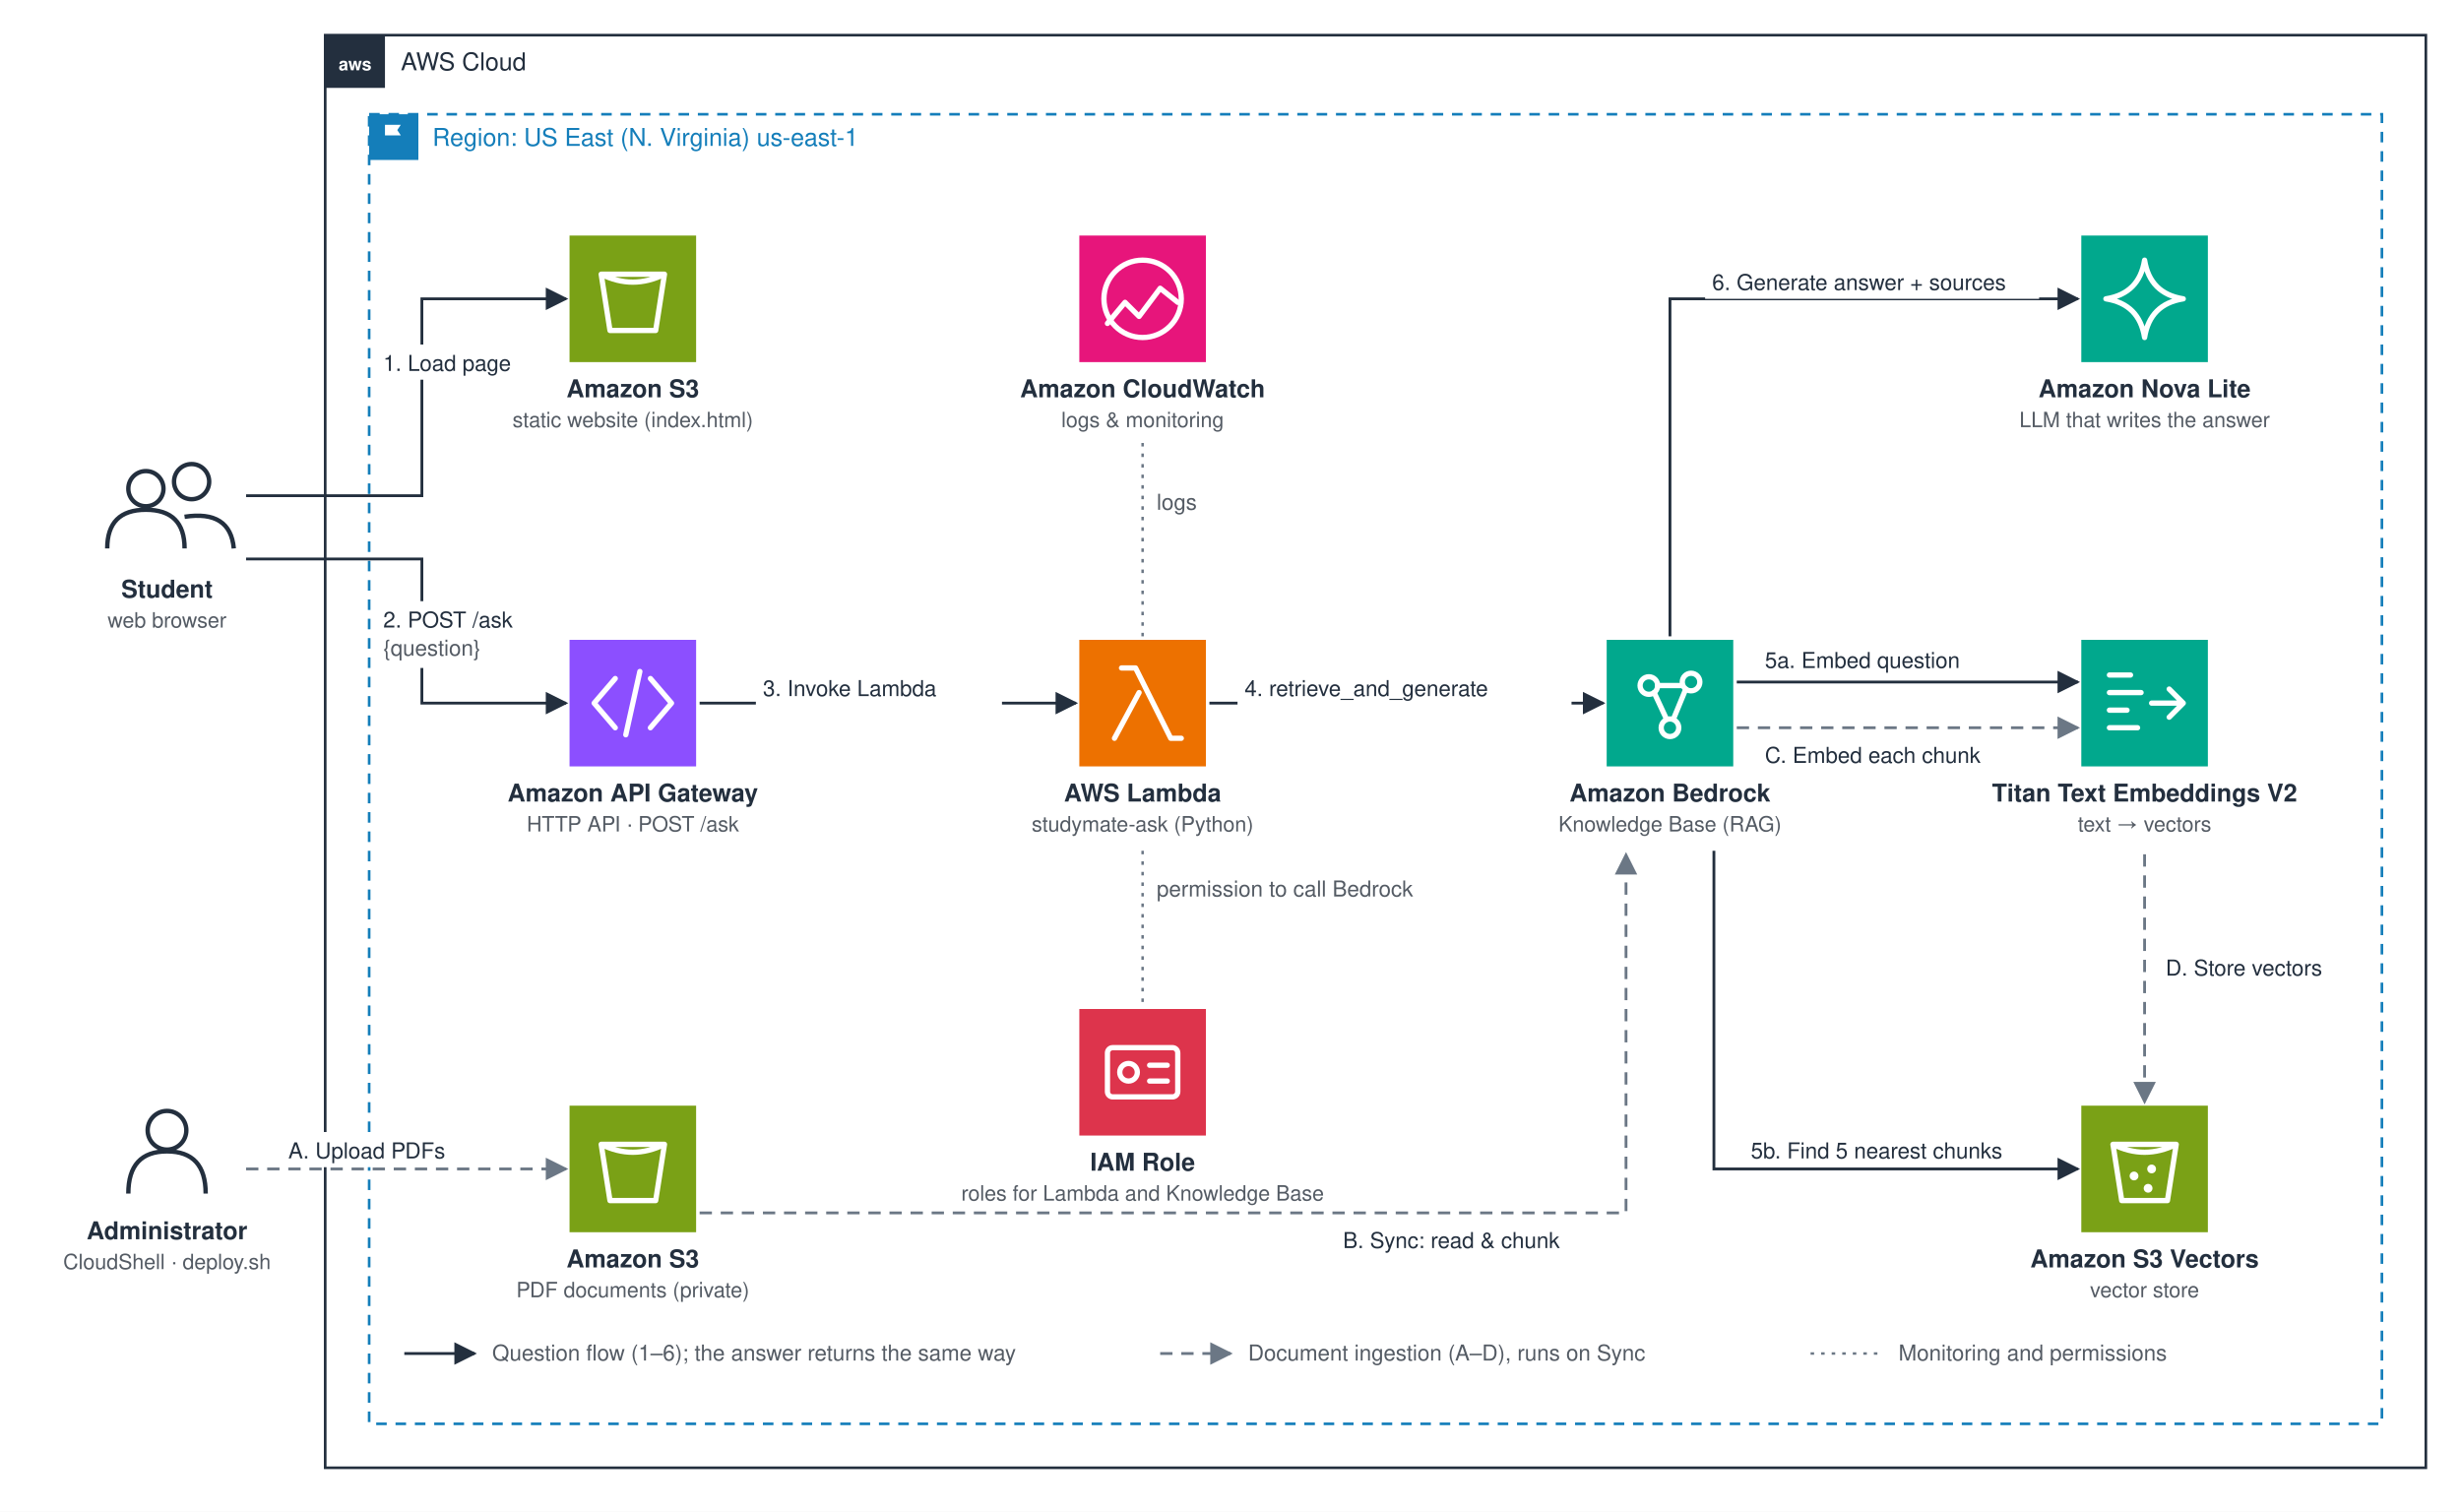
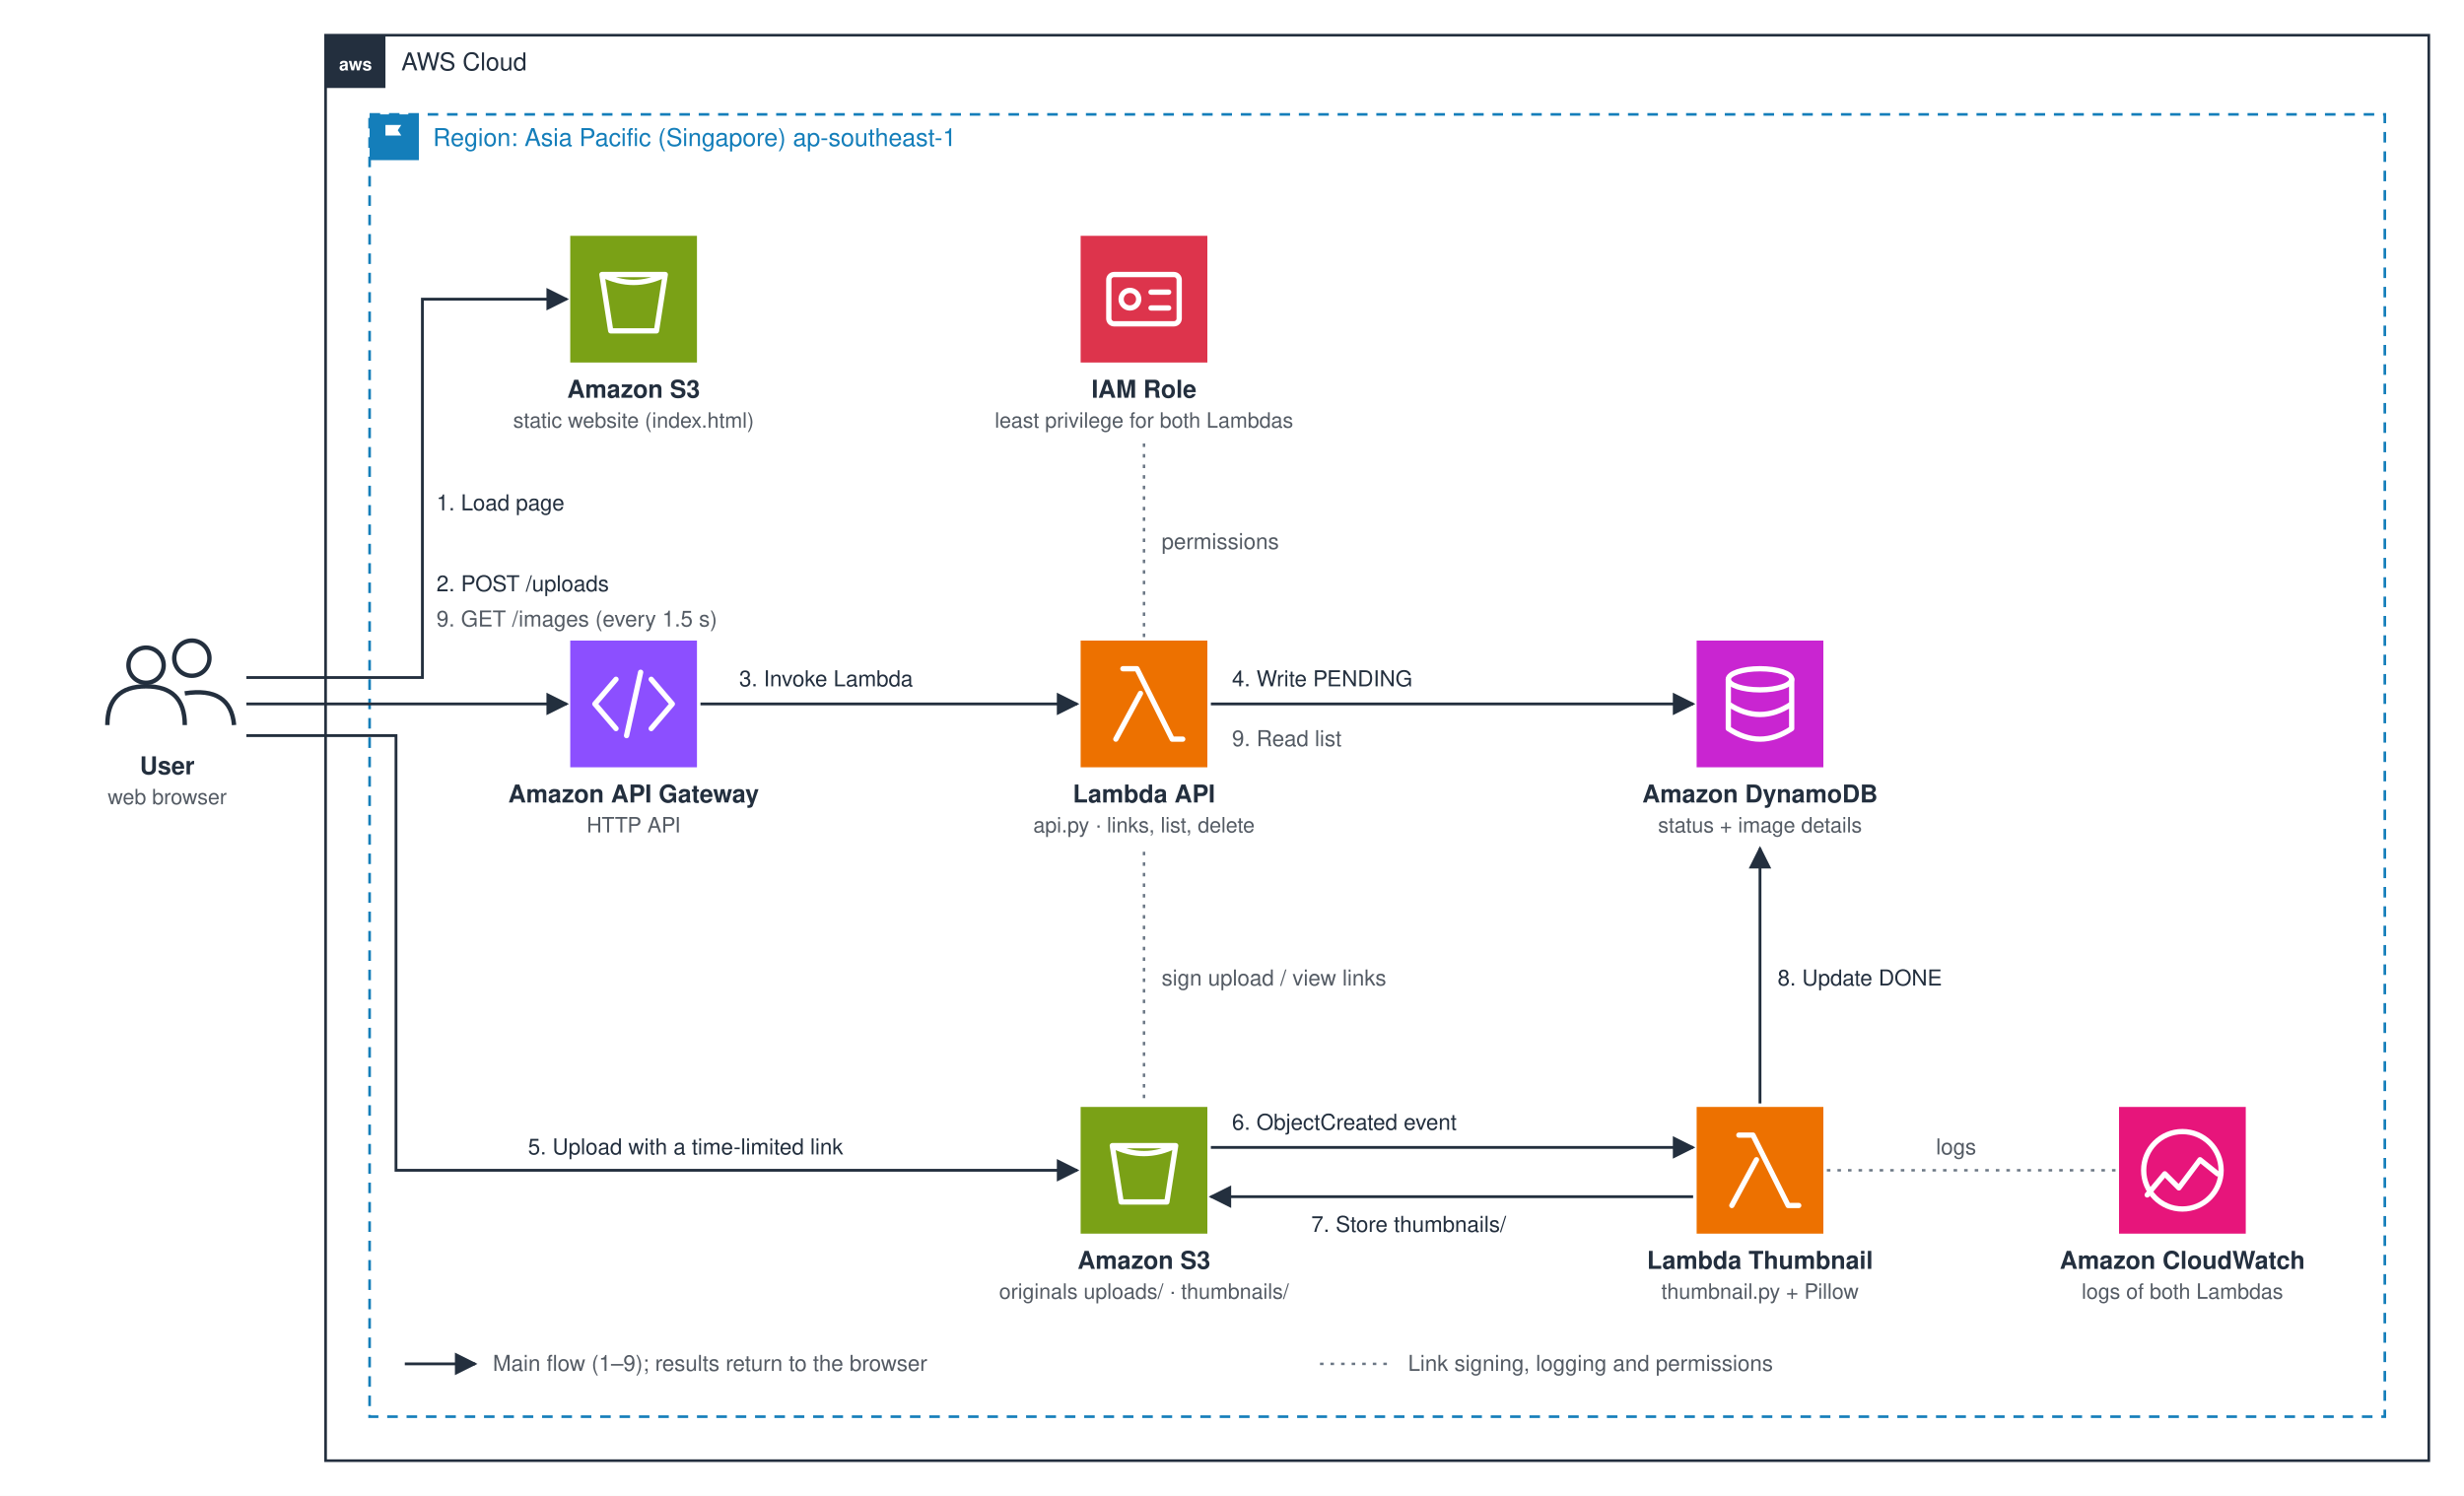
- <svg xmlns="http://www.w3.org/2000/svg" viewBox="0 0 1400 860" font-family="Helvetica, Arial, sans-serif">
+ <svg xmlns="http://www.w3.org/2000/svg" viewBox="0 0 1400 850" font-family="Helvetica, Arial, sans-serif" role="img" aria-label="SnapThumb architecture">
  <defs>
    <marker id="a" viewBox="0 0 10 10" refX="9" refY="5" markerWidth="8" markerHeight="8" orient="auto-start-reverse">
      <path d="M0,0 L10,5 L0,10 z" fill="#232F3E" />
    </marker>
-     <marker id="g" viewBox="0 0 10 10" refX="9" refY="5" markerWidth="8" markerHeight="8" orient="auto-start-reverse">
-       <path d="M0,0 L10,5 L0,10 z" fill="#6b7785" />
-     </marker>
-     <style>
-       .n{font-size:14px;font-weight:700;fill:#232F3E}
-       .s{font-size:12px;fill:#545b64}
-       .l{font-size:12.5px;fill:#232F3E}
-       .lg{font-size:12.5px;fill:#545b64}
-       .q{stroke:#232F3E;stroke-width:1.6;fill:none;marker-end:url(#a)}
-       .i{stroke:#6b7785;stroke-width:1.6;fill:none;stroke-dasharray:7 5;marker-end:url(#g)}
-       .d{stroke:#6b7785;stroke-width:1.4;fill:none;stroke-dasharray:2 4}
-       .lb{fill:#ffffff}
-       .glyph{fill:none;stroke:#fff;stroke-width:3;stroke-linecap:round;stroke-linejoin:round}
-     </style>
+     <style>.n{font-size:14px;font-weight:700;fill:#232F3E} .s{font-size:12px;fill:#545b64} .l{font-size:12.5px;fill:#232F3E} .lg{font-size:12.5px;fill:#545b64}
+ .q{stroke:#232F3E;stroke-width:1.6;fill:none;marker-end:url(#a)} .d{stroke:#6b7785;stroke-width:1.4;fill:none;stroke-dasharray:2 4} .lb{fill:#ffffff}
+ .glyph{fill:none;stroke:#fff;stroke-width:3;stroke-linecap:round;stroke-linejoin:round}</style>
  </defs>
-   <rect width="1400" height="860" fill="#ffffff" />
-   <rect x="185" y="20" width="1195" height="815" fill="none" stroke="#232F3E" stroke-width="1.5" />
+   <rect width="1400" height="850" fill="#ffffff" />
+   <rect x="185" y="20" width="1195" height="810" fill="none" stroke="#232F3E" stroke-width="1.5" />
  <rect x="185" y="20" width="34" height="30" fill="#232F3E" />
  <text x="202" y="40" text-anchor="middle" font-size="10" font-weight="700" fill="#fff">aws</text>
  <text x="228" y="40" font-size="14" fill="#232F3E">AWS Cloud</text>
-   <rect x="210" y="65" width="1145" height="745" fill="none" stroke="#147EBA" stroke-width="1.5" stroke-dasharray="6 5" />
+   <rect x="210" y="65" width="1145" height="740" fill="none" stroke="#147EBA" stroke-width="1.5" stroke-dasharray="6 5" />
  <rect x="210" y="65" width="28" height="26" fill="#147EBA" />
  <path d="M219,85 V71 h9 l-2,3 2,3 h-9" fill="#fff" />
-   <text x="246" y="83" font-size="14" fill="#147EBA">Region: US East (N. Virginia) us-east-1</text>
-   <g transform="translate(95,300)">
+   <text x="246" y="83" font-size="14" fill="#147EBA">Region: Asia Pacific (Singapore) ap-southeast-1</text>
+   <g transform="translate(95,400)">
    <circle cx="-12" cy="-22" r="10" fill="none" stroke="#232F3E" stroke-width="2.5" />
    <path d="M-34,12 q0,-22 22,-22 q22,0 22,22" fill="none" stroke="#232F3E" stroke-width="2.5" />
    <circle cx="14" cy="-26" r="10" fill="none" stroke="#232F3E" stroke-width="2.5" />
    <path d="M10,-6 q26,-4 28,18" fill="none" stroke="#232F3E" stroke-width="2.5" />
-     <text y="40" text-anchor="middle" class="n">Student</text>
+     <text y="40" text-anchor="middle" class="n">User</text>
    <text y="57" text-anchor="middle" class="s">web browser</text>
-   </g>
-   <g transform="translate(95,665)">
-     <circle cx="0" cy="-22" r="11" fill="none" stroke="#232F3E" stroke-width="2.5" />
-     <path d="M-22,14 q0,-24 22,-24 q22,0 22,24" fill="none" stroke="#232F3E" stroke-width="2.5" />
-     <text y="40" text-anchor="middle" class="n">Administrator</text>
-     <text y="57" text-anchor="middle" class="s">CloudShell · deploy.sh</text>
  </g>
  <g transform="translate(360,170)">
    <rect x="-36" y="-36" width="72" height="72" fill="#7AA116" />
    <path class="glyph" d="M-18,-14 h36 l-5,32 h-26 z M-18,-14 q18,9 36,0" />
    <text y="56" text-anchor="middle" class="n">Amazon S3</text>
    <text y="73" text-anchor="middle" class="s">static website (index.html)</text>
  </g>
-   <g transform="translate(360,400)">
-     <rect x="-36" y="-36" width="72" height="72" fill="#8C4FFF" />
-     <path class="glyph" d="M-10,-14 l-12,14 12,14 M10,-14 l12,14 -12,14 M4,-18 l-8,36" />
-     <text y="56" text-anchor="middle" class="n">Amazon API Gateway</text>
-     <text y="73" text-anchor="middle" class="s">HTTP API · POST /ask</text>
-   </g>
-   <g transform="translate(650,400)">
-     <rect x="-36" y="-36" width="72" height="72" fill="#ED7100" />
-     <path class="glyph" d="M-16,20 l14,-26 M-12,-20 h8 l20,40 h6" />
-     <text y="56" text-anchor="middle" class="n">AWS Lambda</text>
-     <text y="73" text-anchor="middle" class="s">studymate-ask (Python)</text>
-   </g>
  <g transform="translate(650,170)">
-     <rect x="-36" y="-36" width="72" height="72" fill="#E7157B" />
-     <path class="glyph" d="M-20,14 l10,-12 8,8 12,-16 10,8" />
-     <circle class="glyph" cx="0" cy="0" r="22" />
-     <text y="56" text-anchor="middle" class="n">Amazon CloudWatch</text>
-     <text y="73" text-anchor="middle" class="s">logs &amp; monitoring</text>
-   </g>
-   <g transform="translate(650,610)">
    <rect x="-36" y="-36" width="72" height="72" fill="#DD344C" />
    <rect class="glyph" x="-20" y="-14" width="40" height="28" rx="3" />
    <circle class="glyph" cx="-8" cy="0" r="5" />
    <path class="glyph" d="M4,-4 h10 M4,5 h10" />
    <text y="56" text-anchor="middle" class="n">IAM Role</text>
-     <text y="73" text-anchor="middle" class="s">roles for Lambda and Knowledge Base</text>
+     <text y="73" text-anchor="middle" class="s">least privilege for both Lambdas</text>
  </g>
-   <g transform="translate(950,400)">
-     <rect x="-36" y="-36" width="72" height="72" fill="#01A88D" />
-     <circle class="glyph" cx="-12" cy="-10" r="5" />
-     <circle class="glyph" cx="12" cy="-12" r="5" />
-     <circle class="glyph" cx="0" cy="14" r="5" />
-     <path class="glyph" d="M-7,-10 h14 M-9,-6 l7,15 M9,-8 l-7,17" />
-     <text y="56" text-anchor="middle" class="n">Amazon Bedrock</text>
-     <text y="73" text-anchor="middle" class="s">Knowledge Base (RAG)</text>
+   <g transform="translate(360,400)">
+     <rect x="-36" y="-36" width="72" height="72" fill="#8C4FFF" />
+     <path class="glyph" d="M-10,-14 l-12,14 12,14 M10,-14 l12,14 -12,14 M4,-18 l-8,36" />
+     <text y="56" text-anchor="middle" class="n">Amazon API Gateway</text>
+     <text y="73" text-anchor="middle" class="s">HTTP API</text>
  </g>
-   <g transform="translate(1220,170)">
-     <rect x="-36" y="-36" width="72" height="72" fill="#01A88D" />
-     <path class="glyph" d="M0,-22 q3,19 22,22 q-19,3 -22,22 q-3,-19 -22,-22 q19,-3 22,-22 z" />
-     <text y="56" text-anchor="middle" class="n">Amazon Nova Lite</text>
-     <text y="73" text-anchor="middle" class="s">LLM that writes the answer</text>
+   <g transform="translate(650,400)">
+     <rect x="-36" y="-36" width="72" height="72" fill="#ED7100" />
+     <path class="glyph" d="M-16,20 l14,-26 M-12,-20 h8 l20,40 h6" />
+     <text y="56" text-anchor="middle" class="n">Lambda API</text>
+     <text y="73" text-anchor="middle" class="s">api.py · links, list, delete</text>
  </g>
-   <g transform="translate(1220,665)">
-     <rect x="-36" y="-36" width="72" height="72" fill="#7AA116" />
-     <path class="glyph" d="M-18,-14 h36 l-5,32 h-26 z M-18,-14 q18,9 36,0" />
-     <circle cx="-6" cy="4" r="2.5" fill="#fff" />
-     <circle cx="4" cy="0" r="2.5" fill="#fff" />
-     <circle cx="2" cy="11" r="2.5" fill="#fff" />
-     <text y="56" text-anchor="middle" class="n">Amazon S3 Vectors</text>
-     <text y="73" text-anchor="middle" class="s">vector store</text>
+   <g transform="translate(1000,400)">
+     <rect x="-36" y="-36" width="72" height="72" fill="#C925D1" />
+     <ellipse class="glyph" cx="0" cy="-14" rx="18" ry="6" />
+     <path class="glyph" d="M-18,-14 v28 q18,12 36,0 v-28 M-18,0 q18,12 36,0" />
+     <text y="56" text-anchor="middle" class="n">Amazon DynamoDB</text>
+     <text y="73" text-anchor="middle" class="s">status + image details</text>
  </g>
-   <g transform="translate(360,665)">
+   <g transform="translate(650,665)">
    <rect x="-36" y="-36" width="72" height="72" fill="#7AA116" />
    <path class="glyph" d="M-18,-14 h36 l-5,32 h-26 z M-18,-14 q18,9 36,0" />
    <text y="56" text-anchor="middle" class="n">Amazon S3</text>
-     <text y="73" text-anchor="middle" class="s">PDF documents (private)</text>
+     <text y="73" text-anchor="middle" class="s">originals uploads/ · thumbnails/</text>
  </g>
-   <g transform="translate(1220,400)">
-     <rect x="-36" y="-36" width="72" height="72" fill="#01A88D" />
-     <path class="glyph" d="M-20,-16 h12 M-20,-6 h18 M-20,4 h10 M-20,14 h16 M4,0 h16 M14,-8 l8,8 -8,8" />
-     <text y="56" text-anchor="middle" class="n">Titan Text Embeddings V2</text>
-     <text y="73" text-anchor="middle" class="s">text → vectors</text>
+   <g transform="translate(1000,665)">
+     <rect x="-36" y="-36" width="72" height="72" fill="#ED7100" />
+     <path class="glyph" d="M-16,20 l14,-26 M-12,-20 h8 l20,40 h6" />
+     <text y="56" text-anchor="middle" class="n">Lambda Thumbnail</text>
+     <text y="73" text-anchor="middle" class="s">thumbnail.py + Pillow</text>
  </g>
-   <polyline class="q" points="140,282 240,282 240,170 322,170" />
-   <rect class="lb" x="214" y="196" width="104" height="20" />
-   <text x="218" y="211" class="l">1. Load page</text>
-   <polyline class="q" points="140,318 240,318 240,400 322,400" />
-   <rect class="lb" x="214" y="342" width="98" height="38" />
-   <text x="218" y="357" class="l">2. POST /ask</text>
-   <text x="218" y="373" class="lg">{question}</text>
+   <g transform="translate(1240,665)">
+     <rect x="-36" y="-36" width="72" height="72" fill="#E7157B" />
+     <path class="glyph" d="M-20,14 l10,-12 8,8 12,-16 10,8" />
+     <circle class="glyph" cx="0" cy="0" r="22" />
+     <text y="56" text-anchor="middle" class="n">Amazon CloudWatch</text>
+     <text y="73" text-anchor="middle" class="s">logs of both Lambdas</text>
+   </g>
+   <polyline class="q" points="140,385 240,385 240,170 322,170" />
+   <rect class="lb" x="244" y="276" width="90" height="19" />
+   <text x="248" y="290" class="l">1. Load page</text>
+   <line class="q" x1="140" y1="400" x2="322" y2="400" />
+   <polyline class="q" points="140,418 225,418 225,665 612,665" />
+   <rect class="lb" x="296" y="642" width="242" height="19" />
+   <text x="300" y="656" class="l">5. Upload with a time-limited link</text>
  <line class="q" x1="398" y1="400" x2="612" y2="400" />
-   <rect class="lb" x="430" y="381" width="140" height="20" />
-   <text x="434" y="396" class="l">3. Invoke Lambda</text>
-   <line class="q" x1="688" y1="400" x2="912" y2="400" />
-   <rect class="lb" x="704" y="381" width="190" height="20" />
-   <text x="708" y="396" class="l">4. retrieve_and_generate</text>
-   <line class="q" x1="988" y1="388" x2="1182" y2="388" />
-   <rect class="lb" x="1000" y="366" width="150" height="18" />
-   <text x="1004" y="380" class="l">5a. Embed question</text>
-   <line class="i" x1="988" y1="414" x2="1182" y2="414" />
-   <rect class="lb" x="1000" y="420" width="160" height="18" />
-   <text x="1004" y="434" class="l">C. Embed each chunk</text>
-   <polyline class="q" points="950,362 950,170 1182,170" />
-   <rect class="lb" x="970" y="150" width="190" height="20" />
-   <text x="974" y="165" class="l">6. Generate answer + sources</text>
-   <line class="d" x1="650" y1="362" x2="650" y2="252" />
-   <text x="658" y="290" class="lg">logs</text>
-   <line class="d" x1="650" y1="484" x2="650" y2="572" />
-   <text x="658" y="510" class="lg">permission to call Bedrock</text>
-   <line class="i" x1="140" y1="665" x2="322" y2="665" />
-   <rect class="lb" x="160" y="644" width="120" height="20" />
-   <text x="164" y="659" class="l">A. Upload PDFs</text>
-   <polyline class="i" points="398,690 925,690 925,486" />
-   <rect class="lb" x="760" y="695" width="150" height="20" />
-   <text x="764" y="710" class="l">B. Sync: read &amp; chunk</text>
-   <polyline class="q" points="975,484 975,665 1182,665" />
-   <rect class="lb" x="992" y="644" width="176" height="20" />
-   <text x="996" y="659" class="l">5b. Find 5 nearest chunks</text>
-   <line class="i" x1="1220" y1="486" x2="1220" y2="627" />
-   <rect class="lb" x="1228" y="540" width="106" height="20" />
-   <text x="1232" y="555" class="l">D. Store vectors</text>
-   <g transform="translate(230,770)">
+   <rect class="lb" x="416" y="376" width="118" height="19" />
+   <text x="420" y="390" class="l">3. Invoke Lambda</text>
+   <line class="q" x1="688" y1="400" x2="962" y2="400" />
+   <rect class="lb" x="696" y="376" width="118" height="19" />
+   <text x="700" y="390" class="l">4. Write PENDING</text>
+   <rect class="lb" x="696" y="410" width="90" height="19" />
+   <text x="700" y="424" class="lg">9. Read list</text>
+   <line class="q" x1="688" y1="652" x2="962" y2="652" />
+   <rect class="lb" x="696" y="628" width="159" height="19" />
+   <text x="700" y="642" class="l">6. ObjectCreated event</text>
+   <line class="q" x1="962" y1="680" x2="688" y2="680" />
+   <rect class="lb" x="741" y="686" width="146" height="19" />
+   <text x="745" y="700" class="l">7. Store thumbnails/</text>
+   <line class="q" x1="1000" y1="627" x2="1000" y2="482" />
+   <rect class="lb" x="1006" y="546" width="104" height="19" />
+   <text x="1010" y="560" class="l">8. Update DONE</text>
+   <line class="d" x1="650" y1="484" x2="650" y2="627" />
+   <rect class="lb" x="656" y="546" width="173" height="19" />
+   <text x="660" y="560" class="lg">sign upload / view links</text>
+   <line class="d" x1="650" y1="252" x2="650" y2="362" />
+   <rect class="lb" x="656" y="298" width="83" height="19" />
+   <text x="660" y="312" class="lg">permissions</text>
+   <line class="d" x1="1038" y1="665" x2="1202" y2="665" />
+   <rect class="lb" x="1096" y="642" width="35" height="19" />
+   <text x="1100" y="656" class="lg">logs</text>
+   <rect class="lb" x="244" y="322" width="118" height="19" />
+   <text x="248" y="336" class="l">2. POST /uploads</text>
+   <rect class="lb" x="244" y="342" width="201" height="19" />
+   <text x="248" y="356" class="lg">9. GET /images (every 1.5 s)</text>
+   <g transform="translate(230,775)">
    <line x1="0" y1="0" x2="40" y2="0" stroke="#232F3E" stroke-width="1.6" marker-end="url(#a)" />
-     <text x="50" y="4" class="lg">Question flow (1–6); the answer returns the same way</text>
-     <line x1="430" y1="0" x2="470" y2="0" stroke="#6b7785" stroke-width="1.6" stroke-dasharray="7 5" marker-end="url(#g)" />
-     <text x="480" y="4" class="lg">Document ingestion (A–D), runs on Sync</text>
-     <line x1="800" y1="0" x2="840" y2="0" stroke="#6b7785" stroke-width="1.4" stroke-dasharray="2 4" />
-     <text x="850" y="4" class="lg">Monitoring and permissions</text>
+     <text x="50" y="4" class="lg">Main flow (1–9); results return to the browser</text>
+     <line x1="520" y1="0" x2="560" y2="0" stroke="#6b7785" stroke-width="1.4" stroke-dasharray="2 4" />
+     <text x="570" y="4" class="lg">Link signing, logging and permissions</text>
  </g>
</svg>
